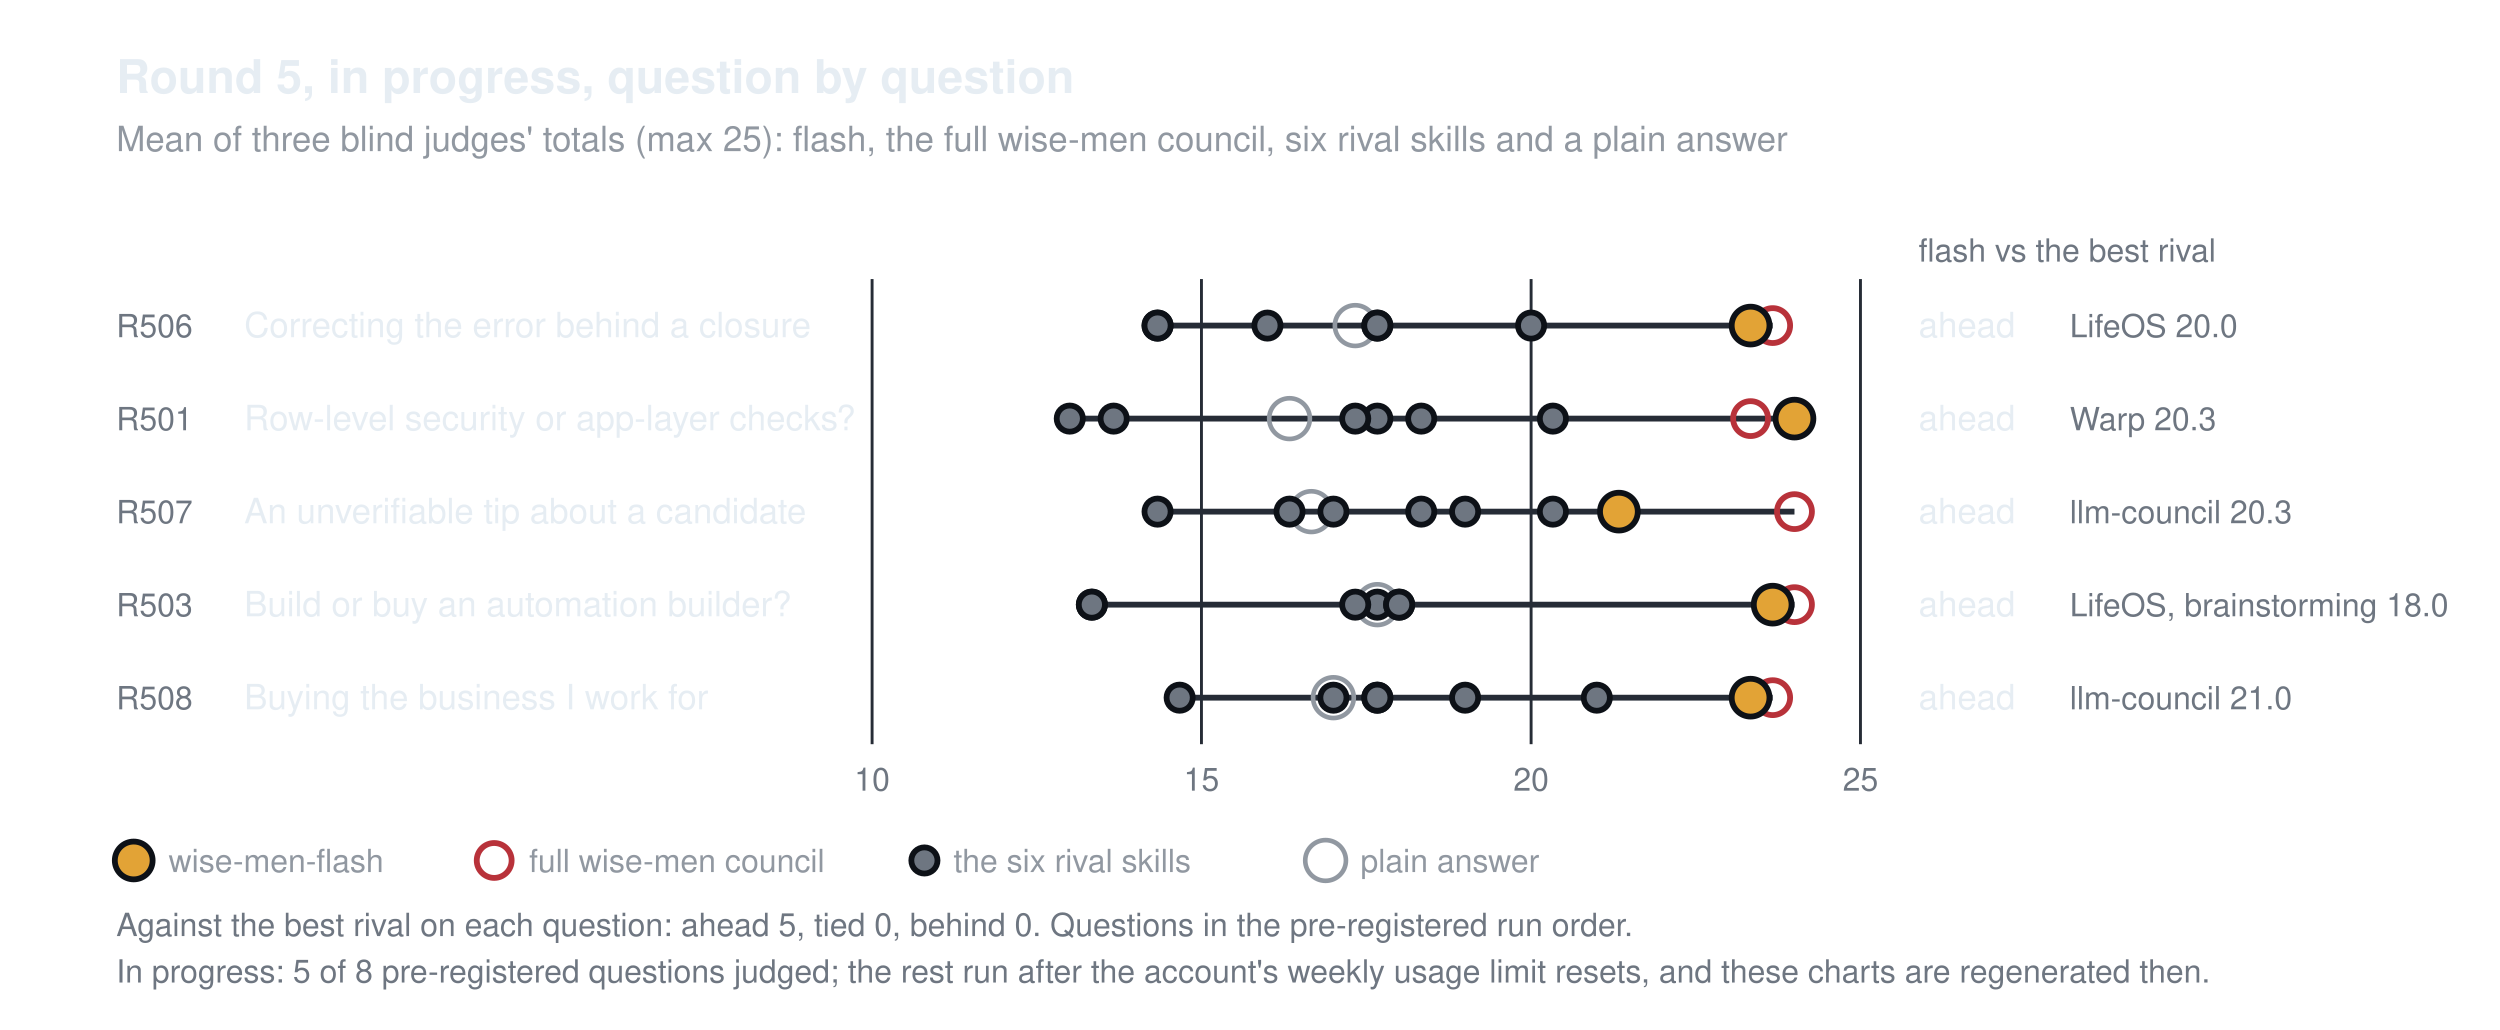
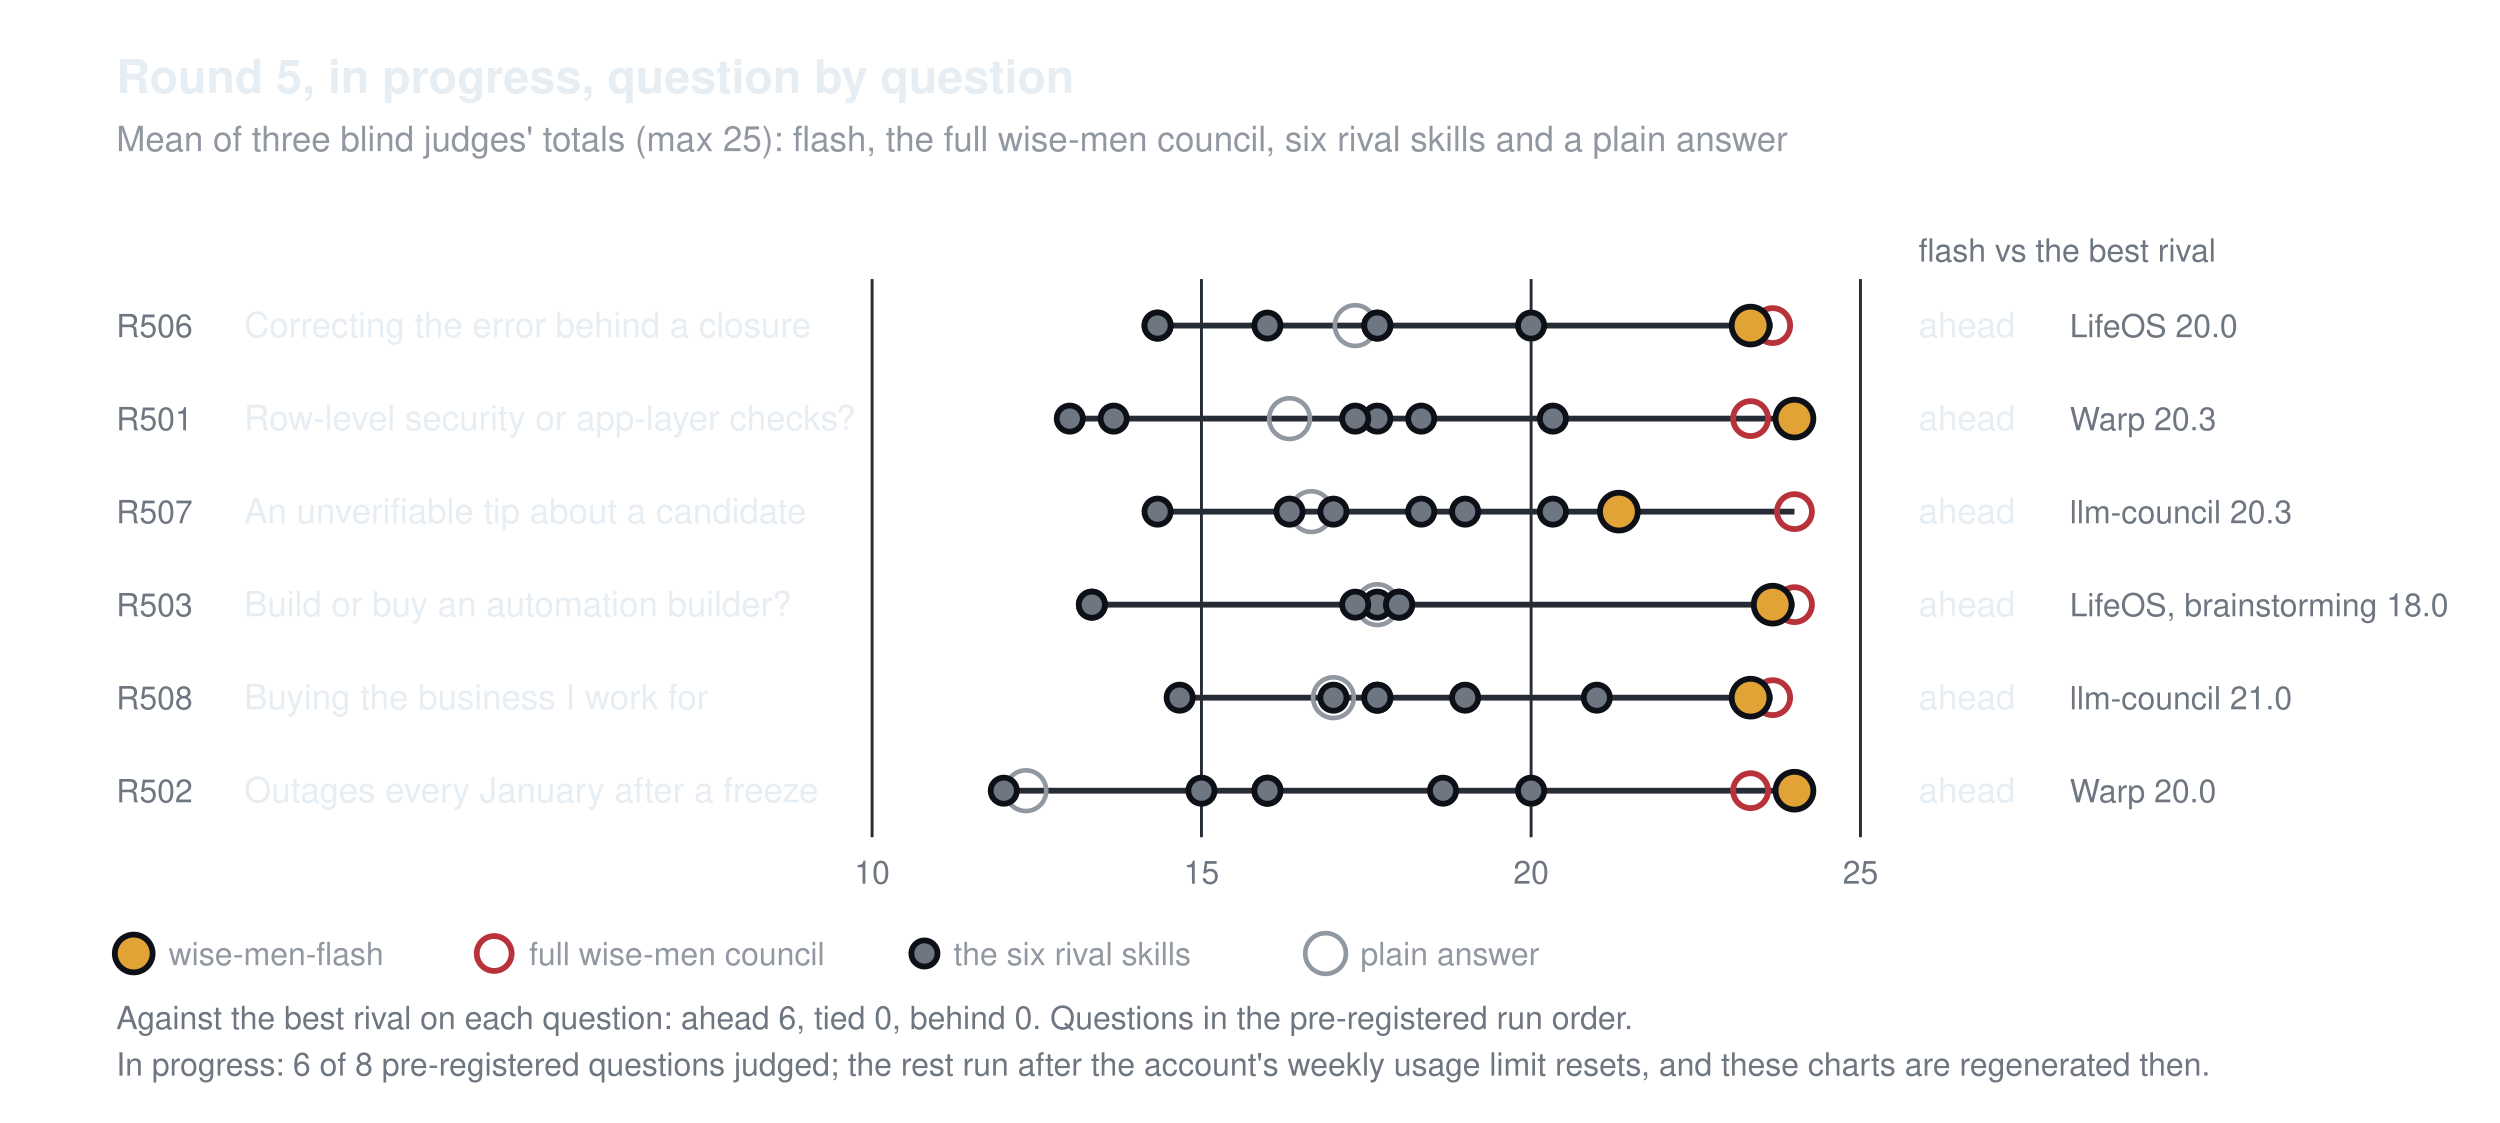
- <svg xmlns="http://www.w3.org/2000/svg" viewBox="0 0 860 354" width="860" font-family="-apple-system, BlinkMacSystemFont, 'Segoe UI', Helvetica, Arial, sans-serif">
+ <svg xmlns="http://www.w3.org/2000/svg" viewBox="0 0 860 386" width="860" font-family="-apple-system, BlinkMacSystemFont, 'Segoe UI', Helvetica, Arial, sans-serif">
  <text x="40" y="32" font-size="16" font-weight="600" fill="#e6edf3" text-anchor="start">Round 5, in progress, question by question</text>
  <text x="40" y="52" font-size="12" font-weight="400" fill="#9198a1" text-anchor="start">Mean of three blind judges' totals (max 25): flash, the full wise-men council, six rival skills and a plain answer</text>
  <text x="660" y="90" font-size="11" font-weight="400" fill="#6e7681" text-anchor="start">flash vs the best rival</text>
-   <line x1="300" y1="96" x2="300" y2="256" stroke="#262c36" stroke-width="1" />
-   <text x="300" y="272" font-size="11" font-weight="400" fill="#6e7681" text-anchor="middle">10</text>
-   <line x1="413.3" y1="96" x2="413.3" y2="256" stroke="#262c36" stroke-width="1" />
-   <text x="413.3" y="272" font-size="11" font-weight="400" fill="#6e7681" text-anchor="middle">15</text>
-   <line x1="526.7" y1="96" x2="526.7" y2="256" stroke="#262c36" stroke-width="1" />
-   <text x="526.7" y="272" font-size="11" font-weight="400" fill="#6e7681" text-anchor="middle">20</text>
-   <line x1="640" y1="96" x2="640" y2="256" stroke="#262c36" stroke-width="1" />
-   <text x="640" y="272" font-size="11" font-weight="400" fill="#6e7681" text-anchor="middle">25</text>
+   <line x1="300" y1="96" x2="300" y2="288" stroke="#262c36" stroke-width="1" />
+   <text x="300" y="304" font-size="11" font-weight="400" fill="#6e7681" text-anchor="middle">10</text>
+   <line x1="413.3" y1="96" x2="413.3" y2="288" stroke="#262c36" stroke-width="1" />
+   <text x="413.3" y="304" font-size="11" font-weight="400" fill="#6e7681" text-anchor="middle">15</text>
+   <line x1="526.7" y1="96" x2="526.7" y2="288" stroke="#262c36" stroke-width="1" />
+   <text x="526.7" y="304" font-size="11" font-weight="400" fill="#6e7681" text-anchor="middle">20</text>
+   <line x1="640" y1="96" x2="640" y2="288" stroke="#262c36" stroke-width="1" />
+   <text x="640" y="304" font-size="11" font-weight="400" fill="#6e7681" text-anchor="middle">25</text>
  <text x="40" y="116" font-size="11" font-weight="400" fill="#6e7681" text-anchor="start">R506</text>
  <text x="84" y="116" font-size="12" font-weight="400" fill="#e6edf3" text-anchor="start">Correcting the error behind a closure</text>
  <line x1="398.2" y1="112" x2="609.8" y2="112" stroke="#262c36" stroke-width="2" />
  <circle cx="466.2" cy="112" r="7" fill="none" stroke="#9198a1" stroke-width="1.6" />
  <circle cx="473.8" cy="112" r="4.5" fill="#6e7681" stroke="#0d1117" stroke-width="2" />
  <circle cx="398.2" cy="112" r="4.5" fill="#6e7681" stroke="#0d1117" stroke-width="2" />
  <circle cx="526.7" cy="112" r="4.5" fill="#6e7681" stroke="#0d1117" stroke-width="2" />
  <circle cx="436" cy="112" r="4.5" fill="#6e7681" stroke="#0d1117" stroke-width="2" />
  <circle cx="473.8" cy="112" r="4.5" fill="#6e7681" stroke="#0d1117" stroke-width="2" />
  <circle cx="398.2" cy="112" r="4.5" fill="#6e7681" stroke="#0d1117" stroke-width="2" />
  <circle cx="609.8" cy="112" r="6" fill="none" stroke="#b8323a" stroke-width="2" />
  <circle cx="602.2" cy="112" r="6.5" fill="#e2a336" stroke="#0d1117" stroke-width="2" />
  <text x="660" y="116" font-size="12" font-weight="400" fill="#e6edf3" text-anchor="start">ahead</text>
  <text x="712" y="116" font-size="11" font-weight="400" fill="#6e7681" text-anchor="start">LifeOS 20.0</text>
  <text x="40" y="148" font-size="11" font-weight="400" fill="#6e7681" text-anchor="start">R501</text>
  <text x="84" y="148" font-size="12" font-weight="400" fill="#e6edf3" text-anchor="start">Row-level security or app-layer checks?</text>
  <line x1="368" y1="144" x2="617.3" y2="144" stroke="#262c36" stroke-width="2" />
  <circle cx="443.6" cy="144" r="7" fill="none" stroke="#9198a1" stroke-width="1.6" />
  <circle cx="534.2" cy="144" r="4.5" fill="#6e7681" stroke="#0d1117" stroke-width="2" />
  <circle cx="473.8" cy="144" r="4.5" fill="#6e7681" stroke="#0d1117" stroke-width="2" />
  <circle cx="383.1" cy="144" r="4.5" fill="#6e7681" stroke="#0d1117" stroke-width="2" />
  <circle cx="466.2" cy="144" r="4.5" fill="#6e7681" stroke="#0d1117" stroke-width="2" />
  <circle cx="368" cy="144" r="4.5" fill="#6e7681" stroke="#0d1117" stroke-width="2" />
  <circle cx="488.9" cy="144" r="4.5" fill="#6e7681" stroke="#0d1117" stroke-width="2" />
  <circle cx="602.2" cy="144" r="6" fill="none" stroke="#b8323a" stroke-width="2" />
  <circle cx="617.3" cy="144" r="6.5" fill="#e2a336" stroke="#0d1117" stroke-width="2" />
  <text x="660" y="148" font-size="12" font-weight="400" fill="#e6edf3" text-anchor="start">ahead</text>
  <text x="712" y="148" font-size="11" font-weight="400" fill="#6e7681" text-anchor="start">Warp 20.3</text>
  <text x="40" y="180" font-size="11" font-weight="400" fill="#6e7681" text-anchor="start">R507</text>
  <text x="84" y="180" font-size="12" font-weight="400" fill="#e6edf3" text-anchor="start">An unverifiable tip about a candidate</text>
  <line x1="398.2" y1="176" x2="617.3" y2="176" stroke="#262c36" stroke-width="2" />
  <circle cx="451.1" cy="176" r="7" fill="none" stroke="#9198a1" stroke-width="1.6" />
  <circle cx="504" cy="176" r="4.5" fill="#6e7681" stroke="#0d1117" stroke-width="2" />
  <circle cx="534.2" cy="176" r="4.5" fill="#6e7681" stroke="#0d1117" stroke-width="2" />
  <circle cx="488.9" cy="176" r="4.5" fill="#6e7681" stroke="#0d1117" stroke-width="2" />
  <circle cx="443.6" cy="176" r="4.5" fill="#6e7681" stroke="#0d1117" stroke-width="2" />
  <circle cx="398.2" cy="176" r="4.5" fill="#6e7681" stroke="#0d1117" stroke-width="2" />
  <circle cx="458.7" cy="176" r="4.5" fill="#6e7681" stroke="#0d1117" stroke-width="2" />
  <circle cx="617.3" cy="176" r="6" fill="none" stroke="#b8323a" stroke-width="2" />
  <circle cx="556.9" cy="176" r="6.5" fill="#e2a336" stroke="#0d1117" stroke-width="2" />
  <text x="660" y="180" font-size="12" font-weight="400" fill="#e6edf3" text-anchor="start">ahead</text>
  <text x="712" y="180" font-size="11" font-weight="400" fill="#6e7681" text-anchor="start">llm-council 20.3</text>
  <text x="40" y="212" font-size="11" font-weight="400" fill="#6e7681" text-anchor="start">R503</text>
  <text x="84" y="212" font-size="12" font-weight="400" fill="#e6edf3" text-anchor="start">Build or buy an automation builder?</text>
  <line x1="375.6" y1="208" x2="617.3" y2="208" stroke="#262c36" stroke-width="2" />
  <circle cx="473.8" cy="208" r="7" fill="none" stroke="#9198a1" stroke-width="1.6" />
  <circle cx="473.8" cy="208" r="4.5" fill="#6e7681" stroke="#0d1117" stroke-width="2" />
  <circle cx="375.6" cy="208" r="4.5" fill="#6e7681" stroke="#0d1117" stroke-width="2" />
  <circle cx="481.3" cy="208" r="4.5" fill="#6e7681" stroke="#0d1117" stroke-width="2" />
  <circle cx="466.2" cy="208" r="4.5" fill="#6e7681" stroke="#0d1117" stroke-width="2" />
  <circle cx="481.3" cy="208" r="4.5" fill="#6e7681" stroke="#0d1117" stroke-width="2" />
  <circle cx="375.6" cy="208" r="4.5" fill="#6e7681" stroke="#0d1117" stroke-width="2" />
  <circle cx="617.3" cy="208" r="6" fill="none" stroke="#b8323a" stroke-width="2" />
  <circle cx="609.8" cy="208" r="6.5" fill="#e2a336" stroke="#0d1117" stroke-width="2" />
  <text x="660" y="212" font-size="12" font-weight="400" fill="#e6edf3" text-anchor="start">ahead</text>
  <text x="712" y="212" font-size="11" font-weight="400" fill="#6e7681" text-anchor="start">LifeOS, brainstorming 18.0</text>
  <text x="40" y="244" font-size="11" font-weight="400" fill="#6e7681" text-anchor="start">R508</text>
  <text x="84" y="244" font-size="12" font-weight="400" fill="#e6edf3" text-anchor="start">Buying the business I work for</text>
  <line x1="405.8" y1="240" x2="609.8" y2="240" stroke="#262c36" stroke-width="2" />
  <circle cx="458.7" cy="240" r="7" fill="none" stroke="#9198a1" stroke-width="1.6" />
  <circle cx="473.8" cy="240" r="4.5" fill="#6e7681" stroke="#0d1117" stroke-width="2" />
  <circle cx="549.3" cy="240" r="4.5" fill="#6e7681" stroke="#0d1117" stroke-width="2" />
  <circle cx="504" cy="240" r="4.5" fill="#6e7681" stroke="#0d1117" stroke-width="2" />
  <circle cx="405.8" cy="240" r="4.5" fill="#6e7681" stroke="#0d1117" stroke-width="2" />
  <circle cx="458.7" cy="240" r="4.5" fill="#6e7681" stroke="#0d1117" stroke-width="2" />
  <circle cx="473.8" cy="240" r="4.5" fill="#6e7681" stroke="#0d1117" stroke-width="2" />
  <circle cx="609.8" cy="240" r="6" fill="none" stroke="#b8323a" stroke-width="2" />
  <circle cx="602.2" cy="240" r="6.5" fill="#e2a336" stroke="#0d1117" stroke-width="2" />
  <text x="660" y="244" font-size="12" font-weight="400" fill="#e6edf3" text-anchor="start">ahead</text>
  <text x="712" y="244" font-size="11" font-weight="400" fill="#6e7681" text-anchor="start">llm-council 21.0</text>
-   <circle cx="46" cy="296" r="6.5" fill="#e2a336" stroke="#0d1117" stroke-width="2" />
-   <text x="58" y="300" font-size="11" font-weight="400" fill="#9198a1" text-anchor="start">wise-men-flash</text>
-   <circle cx="170" cy="296" r="6" fill="none" stroke="#b8323a" stroke-width="2" />
-   <text x="182" y="300" font-size="11" font-weight="400" fill="#9198a1" text-anchor="start">full wise-men council</text>
-   <circle cx="318" cy="296" r="4.5" fill="#6e7681" stroke="#0d1117" stroke-width="2" />
-   <text x="328" y="300" font-size="11" font-weight="400" fill="#9198a1" text-anchor="start">the six rival skills</text>
-   <circle cx="456" cy="296" r="7" fill="none" stroke="#9198a1" stroke-width="1.6" />
-   <text x="468" y="300" font-size="11" font-weight="400" fill="#9198a1" text-anchor="start">plain answer</text>
-   <text x="40" y="322" font-size="11" font-weight="400" fill="#6e7681" text-anchor="start">Against the best rival on each question: ahead 5, tied 0, behind 0. Questions in the pre-registered run order.</text>
-   <text x="40" y="338" font-size="11" font-weight="400" fill="#6e7681" text-anchor="start">In progress: 5 of 8 pre-registered questions judged; the rest run after the account's weekly usage limit resets, and these charts are regenerated then.</text>
+   <text x="40" y="276" font-size="11" font-weight="400" fill="#6e7681" text-anchor="start">R502</text>
+   <text x="84" y="276" font-size="12" font-weight="400" fill="#e6edf3" text-anchor="start">Outages every January after a freeze</text>
+   <line x1="345.3" y1="272" x2="617.3" y2="272" stroke="#262c36" stroke-width="2" />
+   <circle cx="352.9" cy="272" r="7" fill="none" stroke="#9198a1" stroke-width="1.6" />
+   <circle cx="526.7" cy="272" r="4.5" fill="#6e7681" stroke="#0d1117" stroke-width="2" />
+   <circle cx="413.3" cy="272" r="4.5" fill="#6e7681" stroke="#0d1117" stroke-width="2" />
+   <circle cx="496.4" cy="272" r="4.5" fill="#6e7681" stroke="#0d1117" stroke-width="2" />
+   <circle cx="436" cy="272" r="4.5" fill="#6e7681" stroke="#0d1117" stroke-width="2" />
+   <circle cx="436" cy="272" r="4.5" fill="#6e7681" stroke="#0d1117" stroke-width="2" />
+   <circle cx="345.3" cy="272" r="4.5" fill="#6e7681" stroke="#0d1117" stroke-width="2" />
+   <circle cx="602.2" cy="272" r="6" fill="none" stroke="#b8323a" stroke-width="2" />
+   <circle cx="617.3" cy="272" r="6.5" fill="#e2a336" stroke="#0d1117" stroke-width="2" />
+   <text x="660" y="276" font-size="12" font-weight="400" fill="#e6edf3" text-anchor="start">ahead</text>
+   <text x="712" y="276" font-size="11" font-weight="400" fill="#6e7681" text-anchor="start">Warp 20.0</text>
+   <circle cx="46" cy="328" r="6.5" fill="#e2a336" stroke="#0d1117" stroke-width="2" />
+   <text x="58" y="332" font-size="11" font-weight="400" fill="#9198a1" text-anchor="start">wise-men-flash</text>
+   <circle cx="170" cy="328" r="6" fill="none" stroke="#b8323a" stroke-width="2" />
+   <text x="182" y="332" font-size="11" font-weight="400" fill="#9198a1" text-anchor="start">full wise-men council</text>
+   <circle cx="318" cy="328" r="4.5" fill="#6e7681" stroke="#0d1117" stroke-width="2" />
+   <text x="328" y="332" font-size="11" font-weight="400" fill="#9198a1" text-anchor="start">the six rival skills</text>
+   <circle cx="456" cy="328" r="7" fill="none" stroke="#9198a1" stroke-width="1.6" />
+   <text x="468" y="332" font-size="11" font-weight="400" fill="#9198a1" text-anchor="start">plain answer</text>
+   <text x="40" y="354" font-size="11" font-weight="400" fill="#6e7681" text-anchor="start">Against the best rival on each question: ahead 6, tied 0, behind 0. Questions in the pre-registered run order.</text>
+   <text x="40" y="370" font-size="11" font-weight="400" fill="#6e7681" text-anchor="start">In progress: 6 of 8 pre-registered questions judged; the rest run after the account's weekly usage limit resets, and these charts are regenerated then.</text>
</svg>
